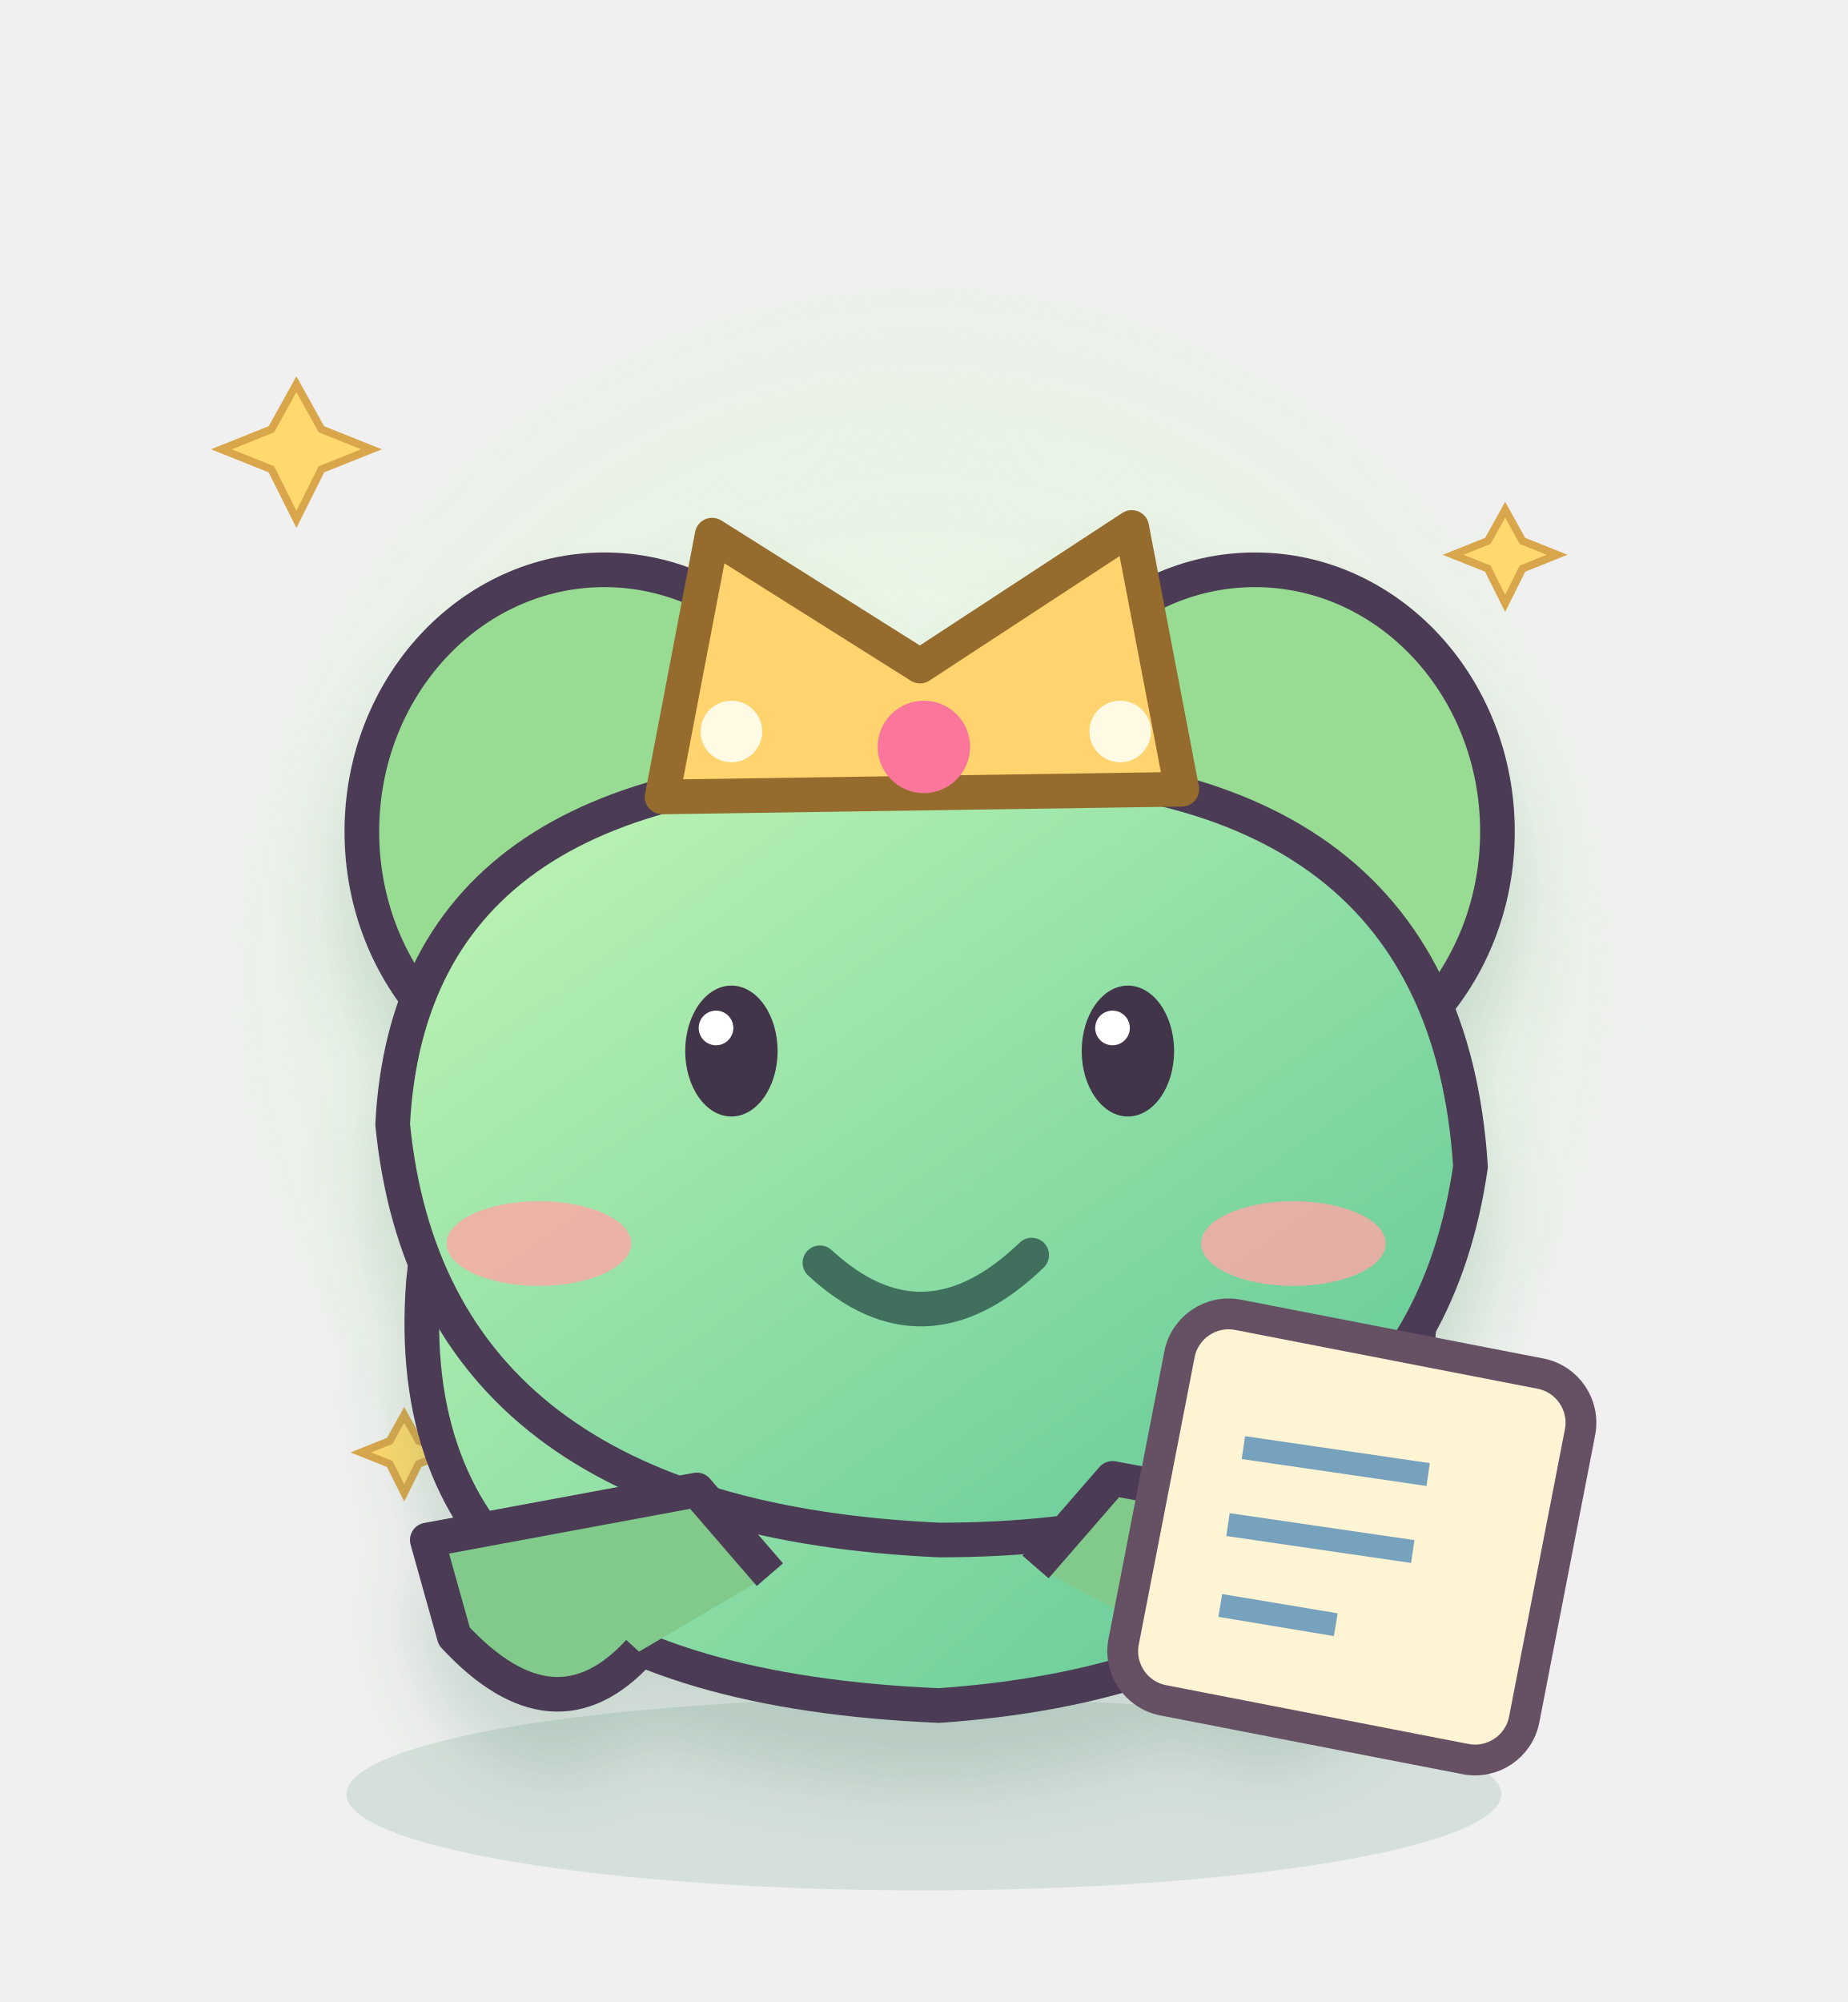
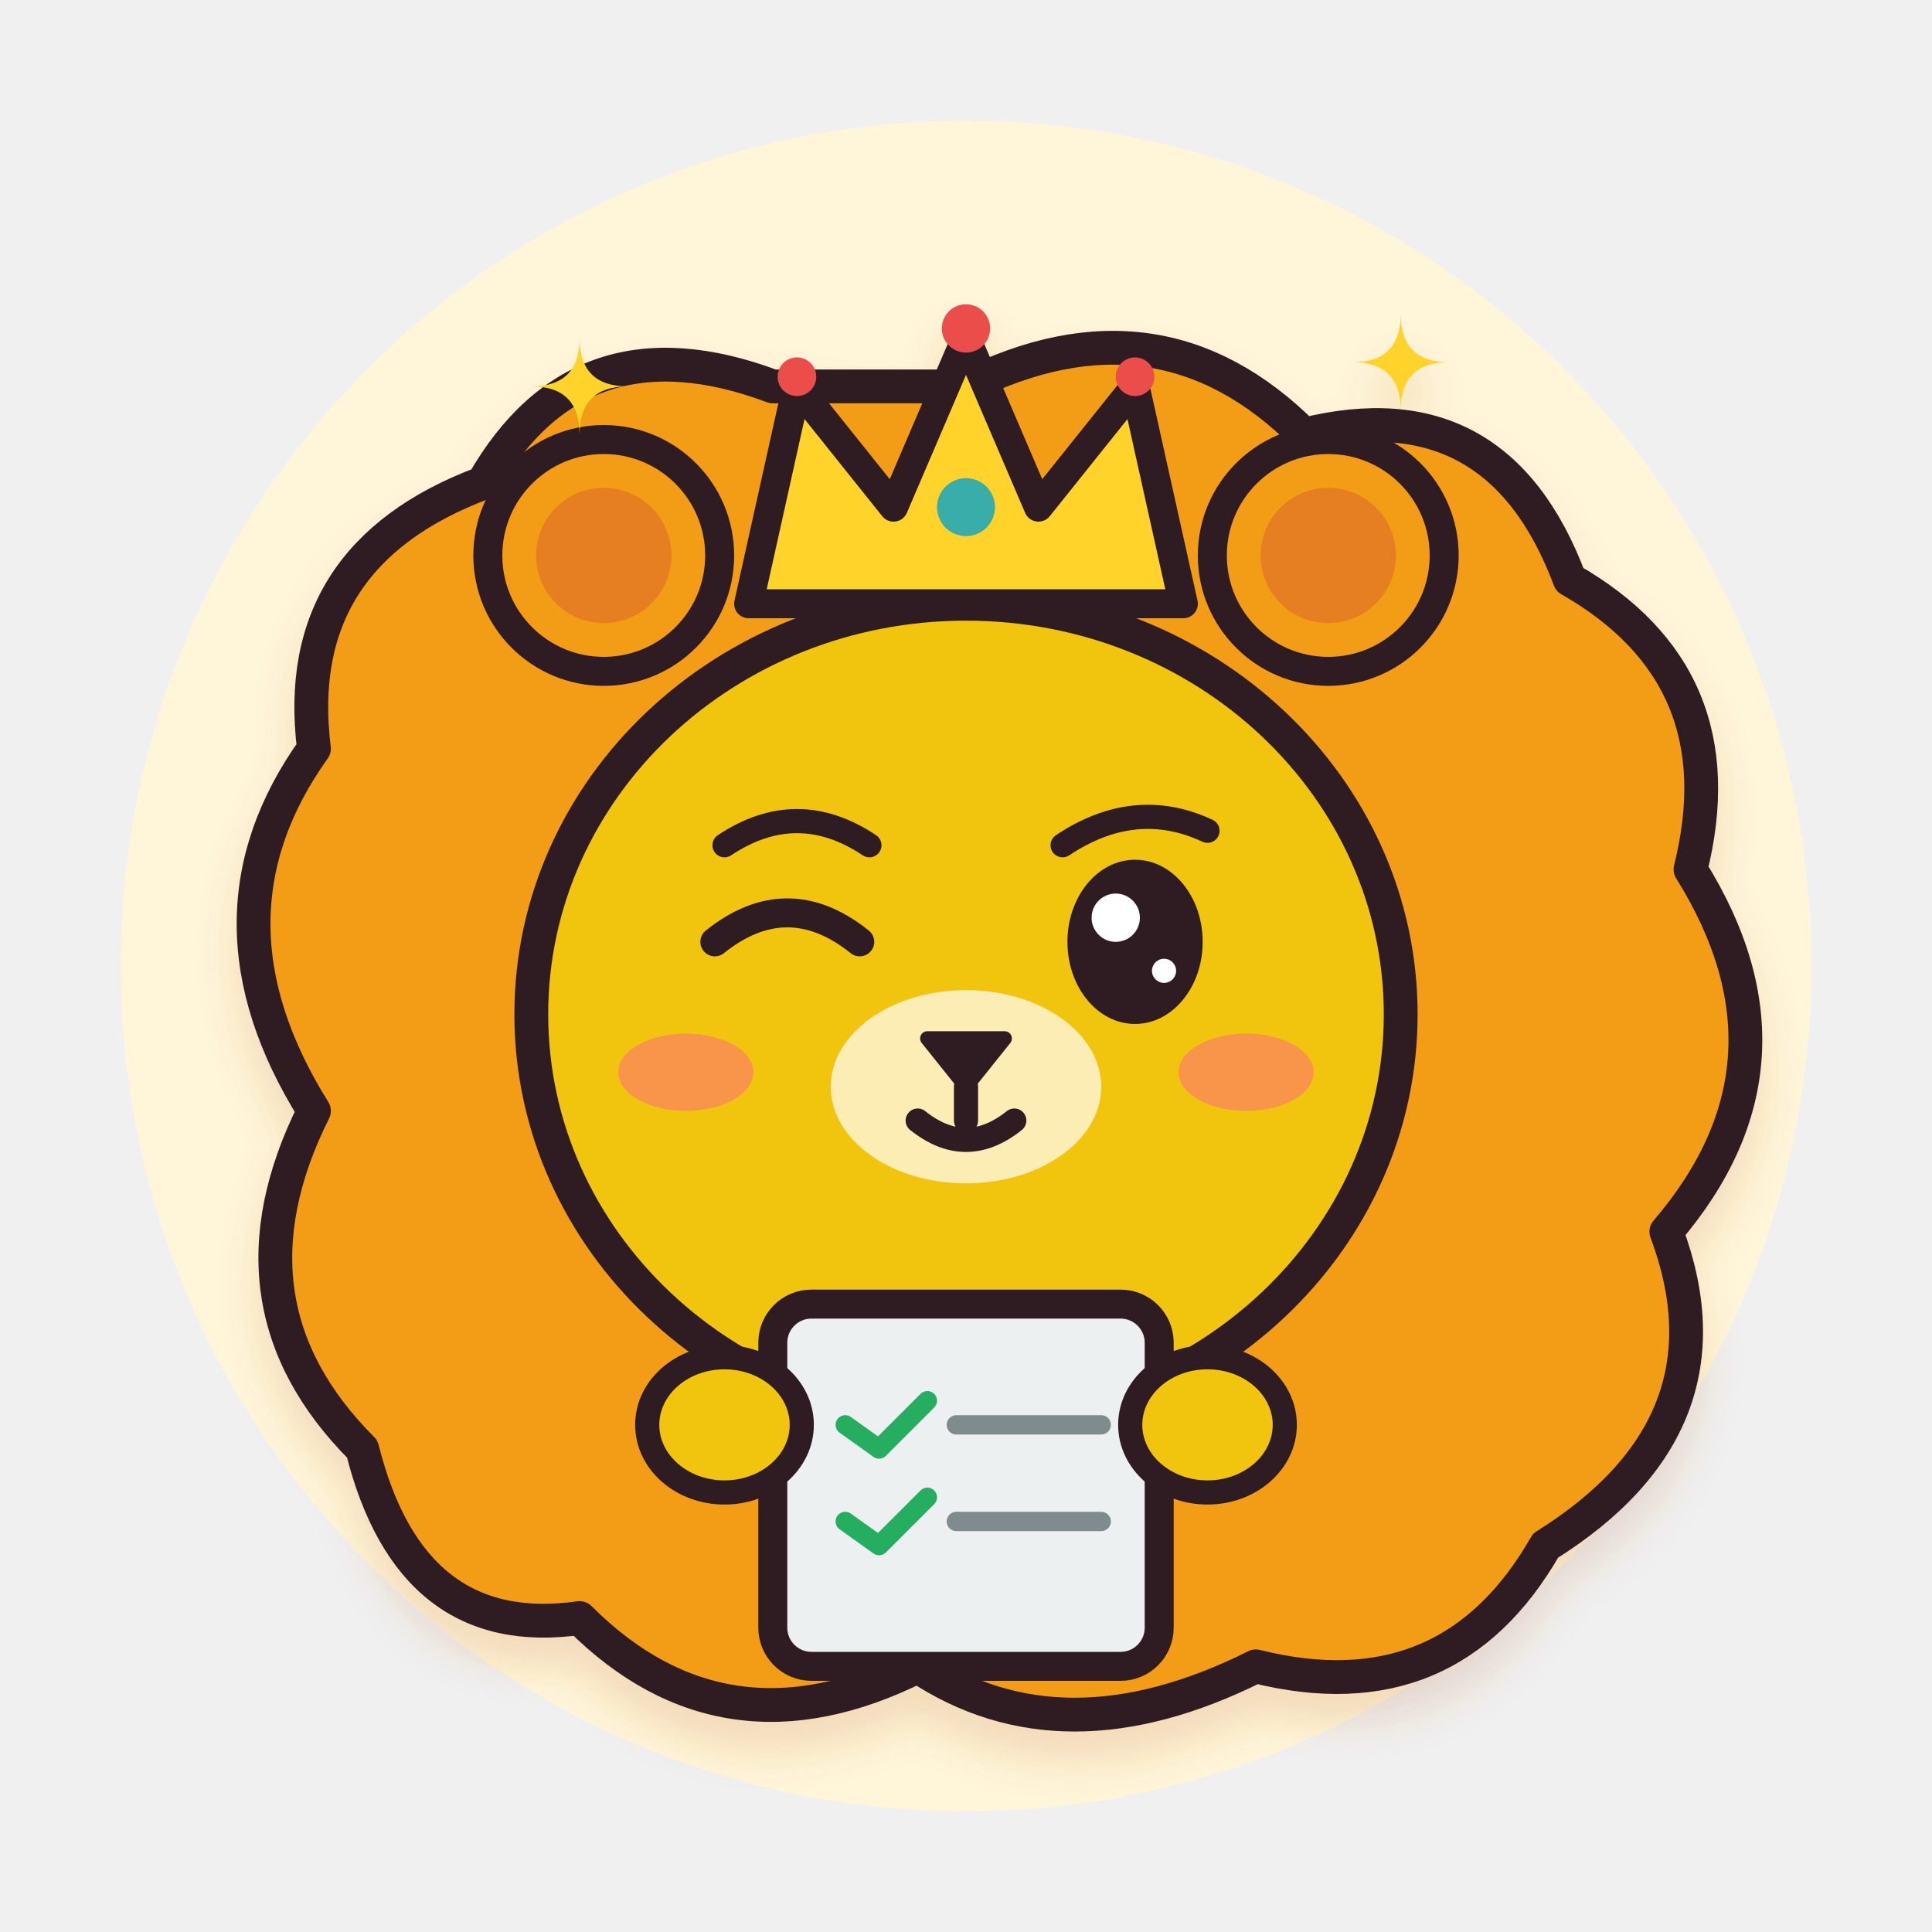
- <svg xmlns="http://www.w3.org/2000/svg" width="480" height="520" viewBox="0 0 480 520">
+ <svg xmlns="http://www.w3.org/2000/svg" viewBox="0 0 400 400" width="100%" height="100%">
  <defs>
-     <linearGradient id="body" x1="0" y1="0" x2="1" y2="1">
-       <stop stop-color="#c4f7b5" />
-       <stop offset="1" stop-color="#5dc796" />
-     </linearGradient>
-     <radialGradient id="bubble">
-       <stop stop-color="#fff" stop-opacity=".9" />
-       <stop offset="1" stop-color="#c4f7b5" stop-opacity="0" />
-     </radialGradient>
-     <filter id="shadow" x="-30%" y="-30%" width="160%" height="160%">
-       <feDropShadow dx="0" dy="16" stdDeviation="9" flood-color="#46876c" flood-opacity=".23" />
+     <filter id="shadow-s" x="-10%" y="-10%" width="120%" height="120%">
+       <feDropShadow dx="0" dy="6" stdDeviation="4" flood-color="#b86b24" flood-opacity="0.18" />
    </filter>
  </defs>
-   <ellipse cx="240" cy="466" rx="150" ry="25" fill="#46876c" opacity=".16" />
-   <circle cx="240" cy="253" r="192" fill="url(#bubble)" />
-   <path d="M77 99.8 l6.5 11.7 13.0 5.2 -13.0 5.2 -6.5 13.0 -6.5 -13.0 -13.0 -5.2 13.0 -5.2z" fill="#ffd96d" stroke="#d9a64b" stroke-width="2" />
-   <path d="M391 132.4 l4.5 8.1 9.0 3.6 -9.0 3.6 -4.5 9.0 -4.5 -9.0 -9.0 -3.6 9.0 -3.6z" fill="#ffd96d" stroke="#d9a64b" stroke-width="2" />
-   <path d="M378 385 l5 9 10 4 -10 4 -5 10 -5 -10 -10 -4 10 -4z" fill="#ffd96d" stroke="#d9a64b" stroke-width="2" />
-   <path d="M105 367.5 l3.75 6.75 7.5 3.0 -7.5 3.0 -3.75 7.5 -3.75 -7.5 -7.5 -3.0 7.5 -3.0z" fill="#ffd96d" stroke="#d9a64b" stroke-width="2" />
-   <g filter="url(#shadow)">
-     <path d="M110 333 Q122 214 240 213 Q362 210 369 332 Q370 434 244 443 Q102 437 110 333Z" fill="url(#body)" stroke="#4c3a55" stroke-width="9" stroke-linejoin="round" />
-     <ellipse cx="157" cy="216" rx="63" ry="68" fill="#98dc93" stroke="#4c3a55" stroke-width="9" stroke-linejoin="round" />
-     <ellipse cx="326" cy="216" rx="63" ry="68" fill="#98dc93" stroke="#4c3a55" stroke-width="9" stroke-linejoin="round" />
-     <path d="M102 292 Q107 197 239 200 Q375 194 382 303 Q368 400 244 400 Q112 394 102 292Z" fill="url(#body)" stroke="#4c3a55" stroke-width="9" stroke-linejoin="round" />
-     <ellipse cx="190" cy="273" rx="12" ry="17" fill="#433449" />
-     <circle cx="186" cy="267" r="4.5" fill="#fff" />
-     <ellipse cx="293" cy="273" rx="12" ry="17" fill="#433449" />
-     <circle cx="289" cy="267" r="4.5" fill="#fff" />
-     <ellipse cx="140" cy="323" rx="24" ry="11" fill="#ffa6a6" opacity=".8" />
-     <ellipse cx="336" cy="323" rx="24" ry="11" fill="#ffa6a6" opacity=".8" />
-     <path d="M213 328 Q240 353 268 326" stroke="#3f6f5d" stroke-width="9" fill="none" stroke-linecap="round" />
-     <path d="M172 207 L185 139 L239 173 L294 137 L307 205 Z" fill="#ffd36d" stroke="#966c2e" stroke-width="9" stroke-linejoin="round" />
-     <circle cx="240" cy="194" r="12" fill="#fa769b" />
-     <circle cx="190" cy="190" r="8" fill="#fffae4" />
-     <circle cx="291" cy="190" r="8" fill="#fffae4" />
-     <path d="M166 429 q-22 24 -48 -4 l-7 -25 70 -13 19 22" fill="#81ca8b" stroke="#4c3a55" stroke-width="9" stroke-linejoin="round" />
-     <path d="M305 426 q24 25 49 -2 l5 -27 -70 -13 -20 23" fill="#81ca8b" stroke="#4c3a55" stroke-width="9" stroke-linejoin="round" />
+   <circle cx="200" cy="200" r="175" fill="#fff5d9" />
+   <g filter="url(#shadow-s)">
+     <path d="M200 80 Q240 60 270 90 Q310 80 325 120 Q360 140 350 180 Q375 220 345 255 Q360 295 320 320 Q300 355 260 345 Q220 365 190 345 Q150 365 120 335 Q85 340 75 300 Q45 270 65 230 Q40 190 65 155 Q60 115 100 100 Q120 65 160 80 Z" fill="#f39c12" stroke="#2d1c24" stroke-width="7" stroke-linejoin="round" />
+     <circle cx="125" cy="115" r="24" fill="#f39c12" stroke="#2d1c24" stroke-width="6" />
+     <circle cx="125" cy="115" r="14" fill="#e67e22" />
+     <circle cx="275" cy="115" r="24" fill="#f39c12" stroke="#2d1c24" stroke-width="6" />
+     <circle cx="275" cy="115" r="14" fill="#e67e22" />
+     <ellipse cx="200" cy="210" rx="90" ry="85" fill="#f1c40f" stroke="#2d1c24" stroke-width="7" />
+     <path d="M155 125 L165 80 L185 105 L200 70 L215 105 L235 80 L245 125 Z" fill="#ffd32a" stroke="#2d1c24" stroke-width="6" stroke-linejoin="round" />
+     <circle cx="165" cy="78" r="4" fill="#eb4d4b" />
+     <circle cx="200" cy="68" r="5" fill="#eb4d4b" />
+     <circle cx="235" cy="78" r="4" fill="#eb4d4b" />
+     <circle cx="200" cy="105" r="6" fill="#38ada9" />
+     <path d="M150 175 Q165 165 180 175" fill="none" stroke="#2d1c24" stroke-width="5" stroke-linecap="round" />
+     <path d="M220 175 Q235 165 250 172" fill="none" stroke="#2d1c24" stroke-width="5" stroke-linecap="round" />
+     <path d="M148 195 Q163 183 178 195" fill="none" stroke="#2d1c24" stroke-width="6" stroke-linecap="round" />
+     <ellipse cx="235" cy="195" rx="14" ry="17" fill="#2d1c24" />
+     <circle cx="231" cy="190" r="5" fill="#ffffff" />
+     <circle cx="241" cy="201" r="2.5" fill="#ffffff" />
+     <ellipse cx="200" cy="225" rx="28" ry="20" fill="#fcedb4" />
+     <path d="M192 215 L208 215 L200 225 Z" fill="#2d1c24" stroke="#2d1c24" stroke-width="3" stroke-linejoin="round" />
+     <path d="M200 225 L200 232 M190 232 Q200 240 210 232" fill="none" stroke="#2d1c24" stroke-width="5" stroke-linecap="round" />
+     <ellipse cx="142" cy="222" rx="14" ry="8" fill="#ff7675" opacity="0.6" />
+     <ellipse cx="258" cy="222" rx="14" ry="8" fill="#ff7675" opacity="0.6" />
+     <rect x="160" y="270" width="80" height="75" rx="8" fill="#ecf0f1" stroke="#2d1c24" stroke-width="6" />
+     <path d="M175 295 L182 300 L192 290" fill="none" stroke="#27ae60" stroke-width="4" stroke-linecap="round" stroke-linejoin="round" />
+     <line x1="198" y1="295" x2="228" y2="295" stroke="#7f8c8d" stroke-width="4" stroke-linecap="round" />
+     <path d="M175 315 L182 320 L192 310" fill="none" stroke="#27ae60" stroke-width="4" stroke-linecap="round" stroke-linejoin="round" />
+     <line x1="198" y1="315" x2="228" y2="315" stroke="#7f8c8d" stroke-width="4" stroke-linecap="round" />
+     <ellipse cx="150" cy="295" rx="16" ry="14" fill="#f1c40f" stroke="#2d1c24" stroke-width="5" />
+     <ellipse cx="250" cy="295" rx="16" ry="14" fill="#f1c40f" stroke="#2d1c24" stroke-width="5" />
+     <path d="M110 80 Q120 80 120 70 Q120 80 130 80 Q120 80 120 90 Q120 80 110 80 Z" fill="#ffd32a" />
+     <path d="M280 75 Q290 75 290 65 Q290 75 300 75 Q290 75 290 85 Q290 75 280 75 Z" fill="#ffd32a" />
  </g>
-   <rect x="298" y="348" width="106" height="102" rx="13" fill="#fff4d3" stroke="#665063" stroke-width="8" transform="rotate(11 350 400)" />
-   <path d="M323 376 l48 7 M319 396 l48 7 M317 417 l30 5" stroke="#77a2bd" stroke-width="6" />
</svg>
